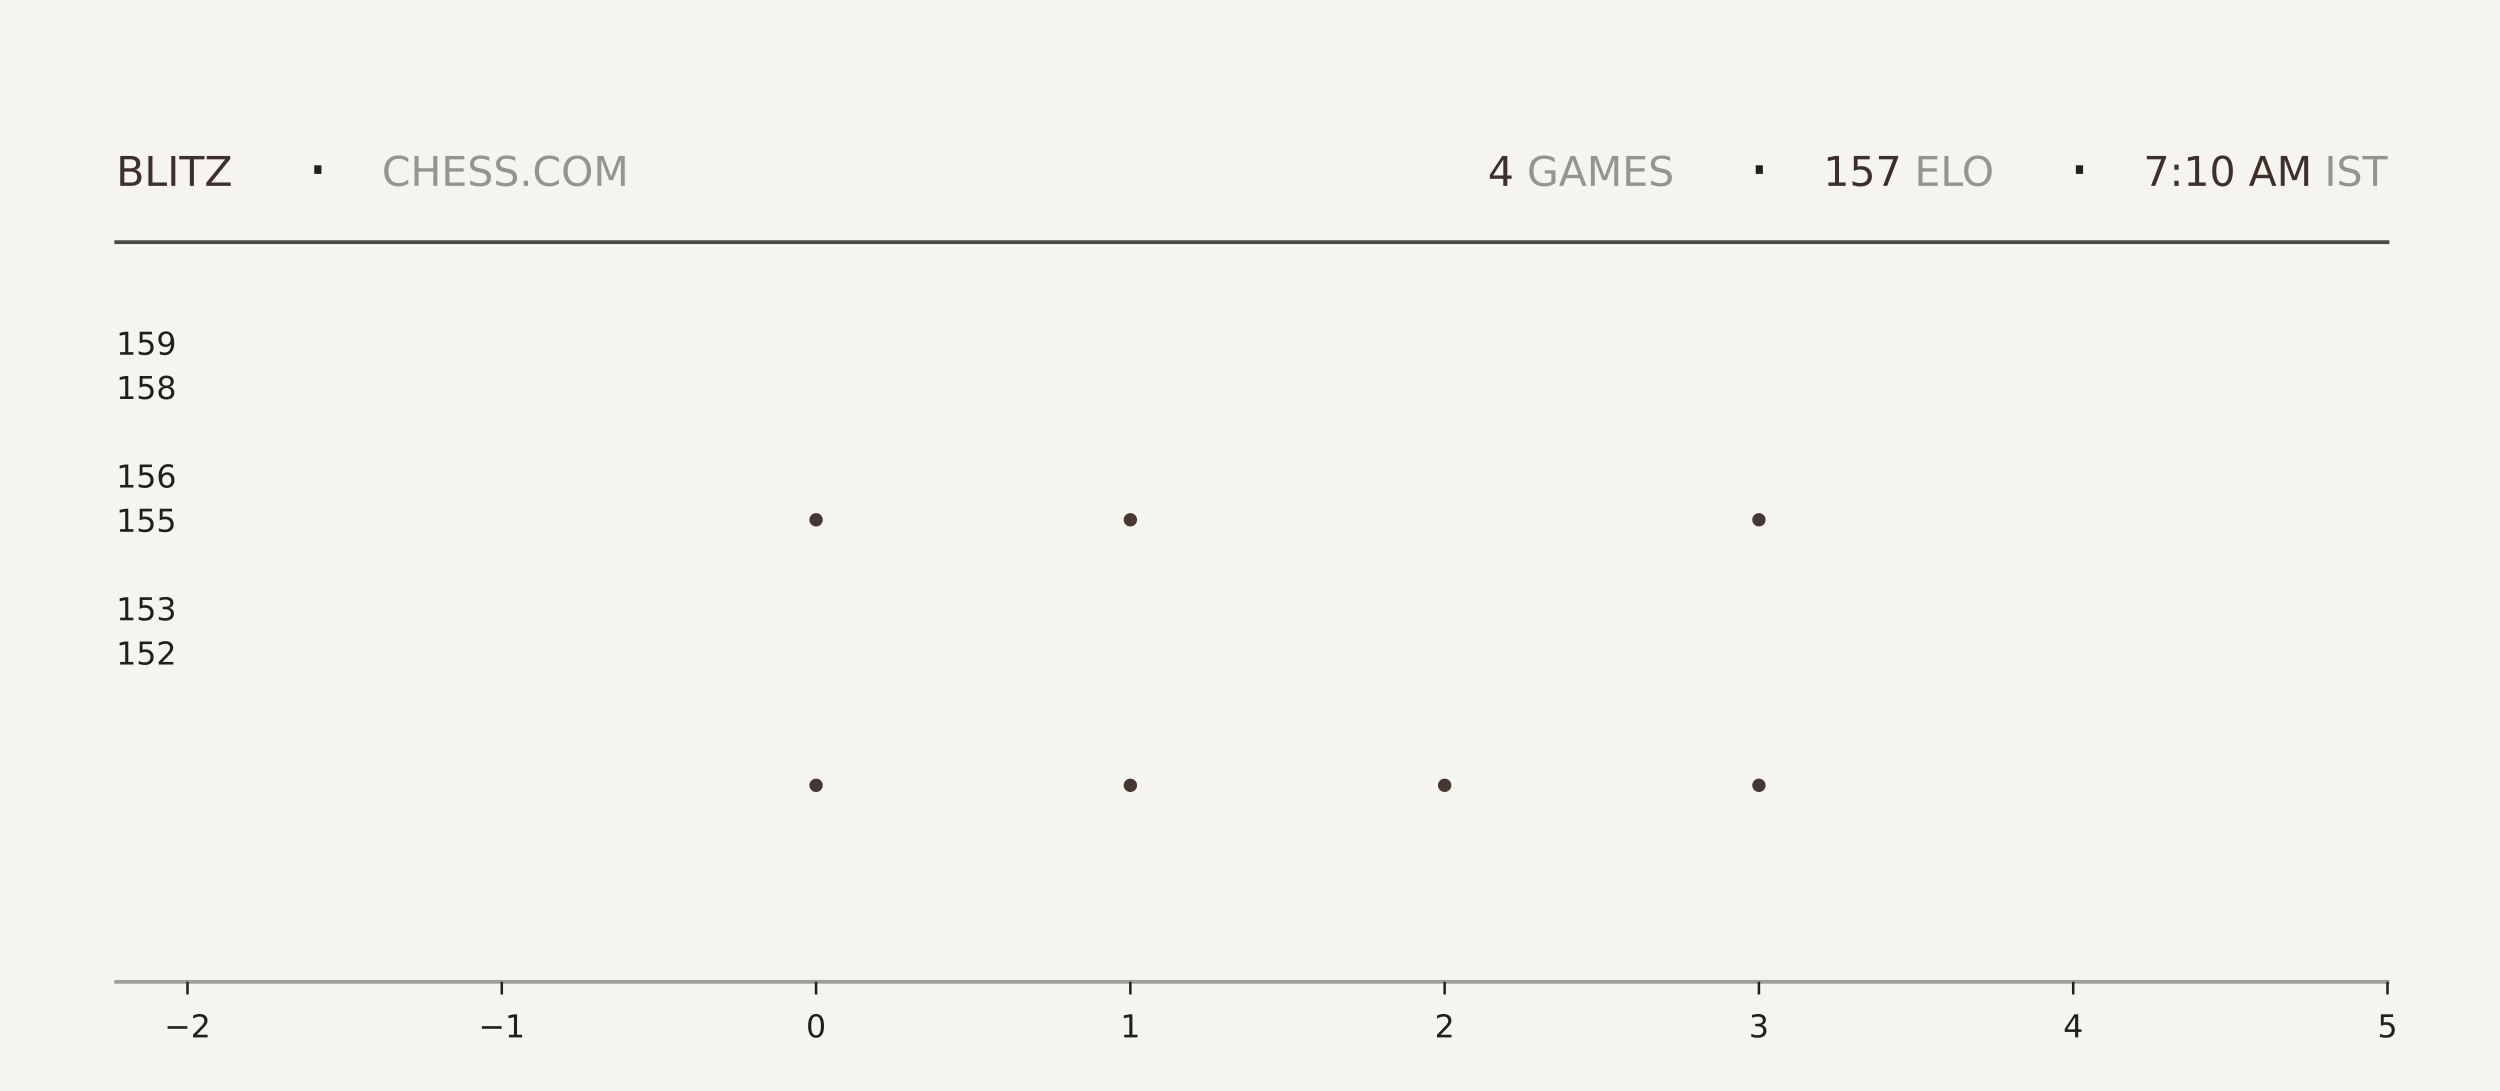
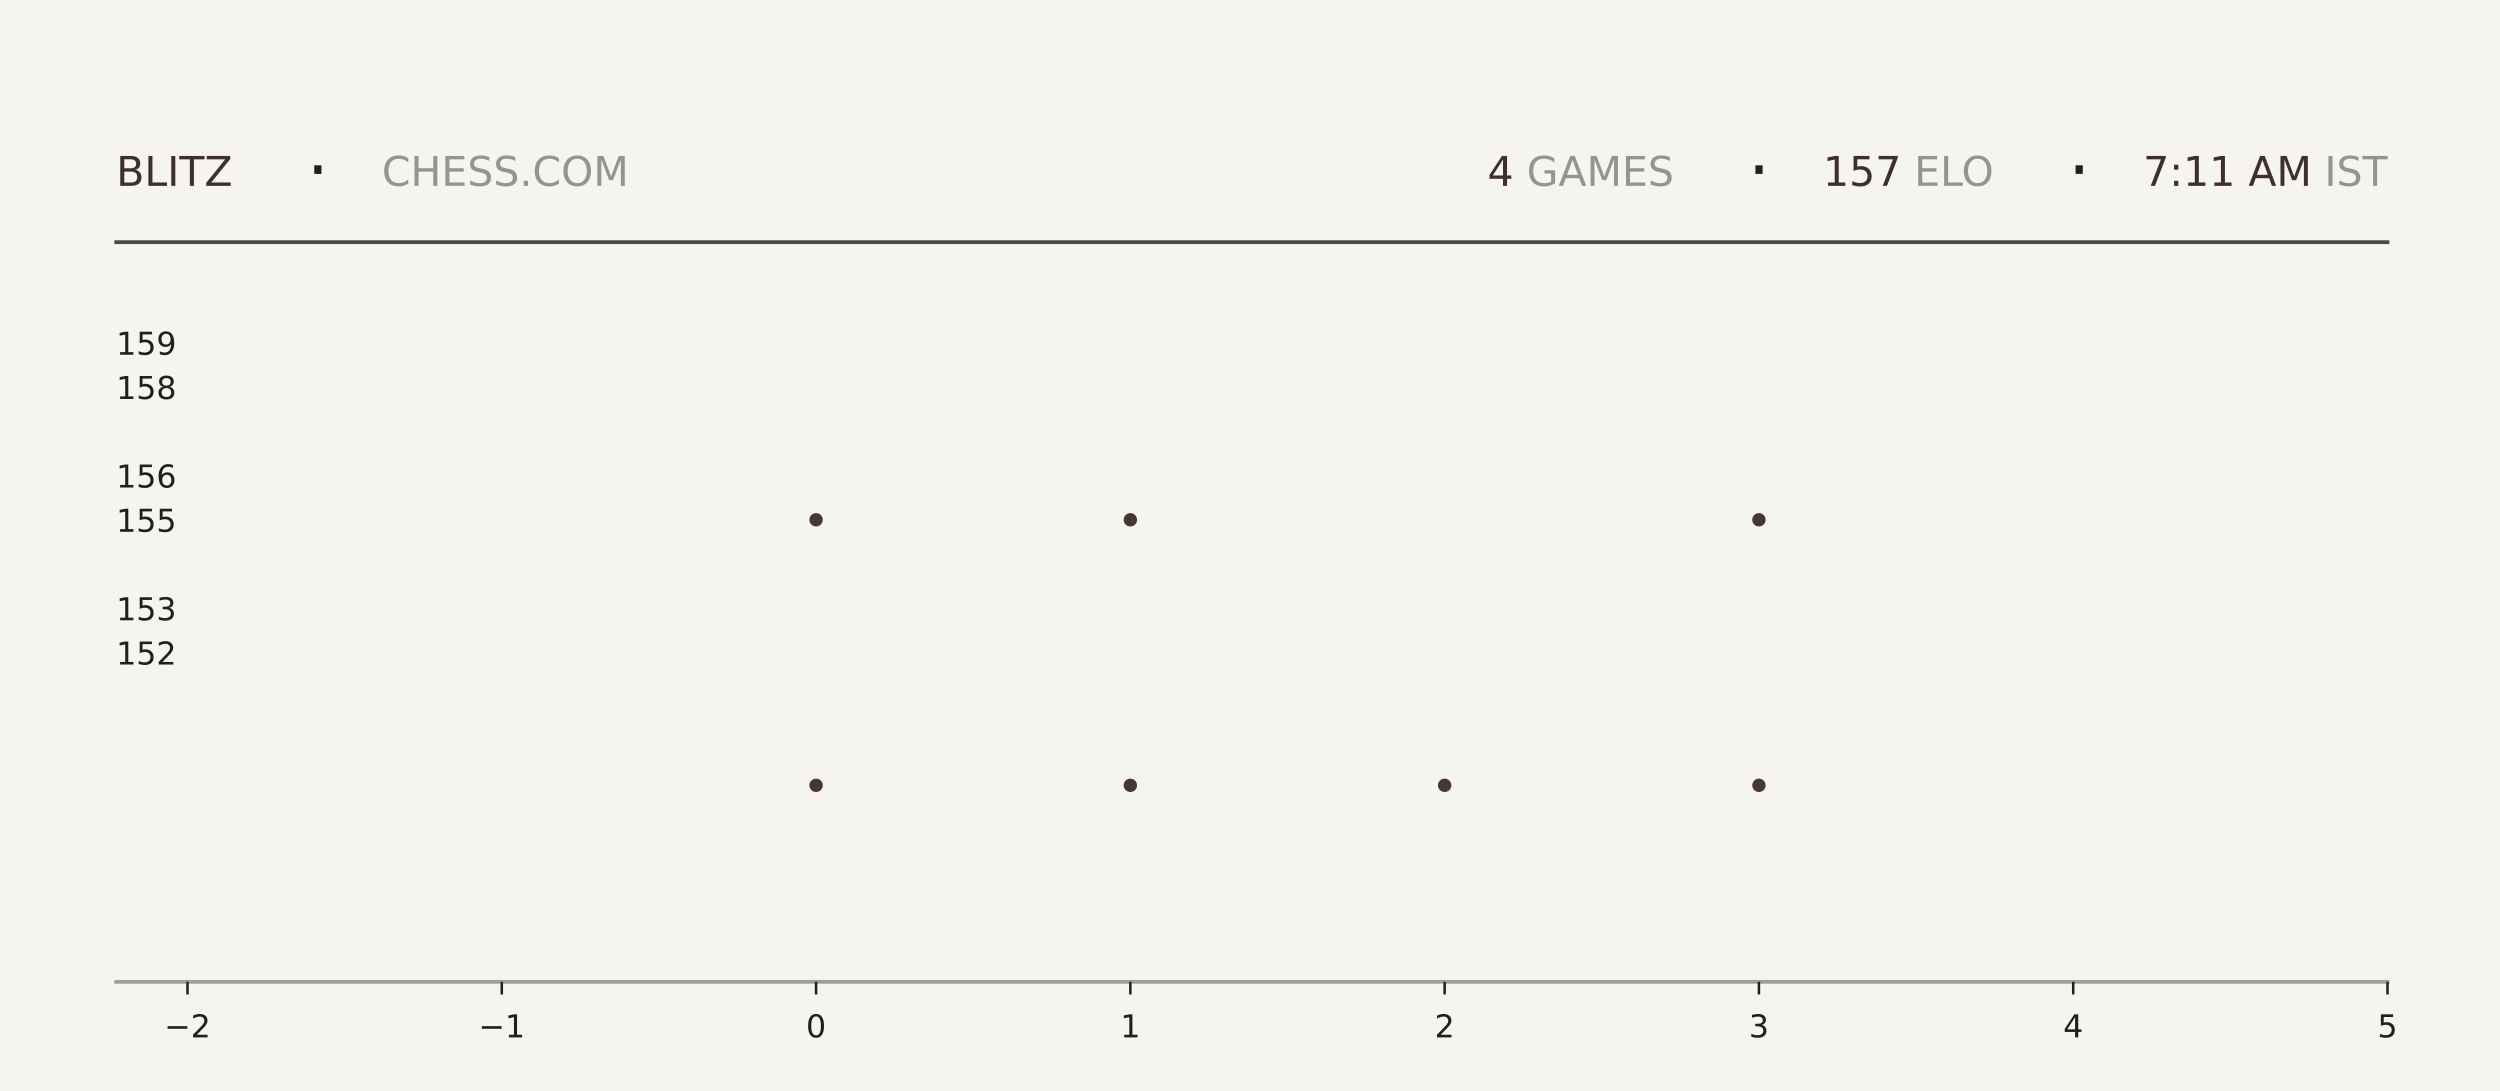
<svg xmlns="http://www.w3.org/2000/svg" xmlns:xlink="http://www.w3.org/1999/xlink" width="792pt" height="345.6pt" viewBox="0 0 792 345.6" version="1.1">
  <defs>
    <style type="text/css">*{stroke-linejoin: round; stroke-linecap: butt}</style>
  </defs>
  <g id="figure_1">
    <g id="patch_1">
      <path d="M 0 345.6  L 792 345.6  L 792 0  L 0 0  z " style="fill: #f6f4ef" />
    </g>
    <g id="axes_1">
      <g id="patch_2">
        <path d="M 59.4 311.04  L 756.36 311.04  L 756.36 103.68  L 59.4 103.68  z " style="fill: #f6f4ef" />
      </g>
      <g id="PathCollection_1">
        <defs>
-           <path id="m21fc4988a1" d="M 0 2.121  C 0.563 2.121 1.102 1.898 1.5 1.5  C 1.898 1.102 2.121 0.563 2.121 0  C 2.121 -0.563 1.898 -1.102 1.5 -1.5  C 1.102 -1.898 0.563 -2.121 0 -2.121  C -0.563 -2.121 -1.102 -1.898 -1.5 -1.5  C -1.898 -1.102 -2.121 -0.563 -2.121 0  C -2.121 0.563 -1.898 1.102 -1.5 1.5  C -1.102 1.898 -0.563 2.121 0 2.121  z " />
-         </defs>
-         <g clip-path="url(#p5e82de2c06)">
-           <use xlink:href="#m21fc4988a1" x="258.531" y="248.79" style="fill: #3e2f2a; fill-opacity: 0.95" />
-           <use xlink:href="#m21fc4988a1" x="258.531" y="164.668" style="fill: #3e2f2a; fill-opacity: 0.95" />
+           <path id="meae976b56f" d="M 0 2.121  C 0.563 2.121 1.102 1.898 1.5 1.5  C 1.898 1.102 2.121 0.563 2.121 0  C 2.121 -0.563 1.898 -1.102 1.5 -1.5  C 1.102 -1.898 0.563 -2.121 0 -2.121  C -0.563 -2.121 -1.102 -1.898 -1.5 -1.5  C -1.898 -1.102 -2.121 -0.563 -2.121 0  C -2.121 0.563 -1.898 1.102 -1.5 1.5  C -1.102 1.898 -0.563 2.121 0 2.121  z " />
+         </defs>
+         <g clip-path="url(#p56fc440618)">
+           <use xlink:href="#meae976b56f" x="258.531" y="248.79" style="fill: #3e2f2a; fill-opacity: 0.95" />
+           <use xlink:href="#meae976b56f" x="258.531" y="164.668" style="fill: #3e2f2a; fill-opacity: 0.95" />
        </g>
      </g>
      <g id="PathCollection_2">
-         <g clip-path="url(#p5e82de2c06)">
-           <use xlink:href="#m21fc4988a1" x="358.097" y="248.79" style="fill: #3e2f2a; fill-opacity: 0.95" />
-           <use xlink:href="#m21fc4988a1" x="358.097" y="164.668" style="fill: #3e2f2a; fill-opacity: 0.95" />
-           <use xlink:href="#m21fc4988a1" x="358.097" y="80.547" style="fill: #3e2f2a; fill-opacity: 0.95" />
+         <g clip-path="url(#p56fc440618)">
+           <use xlink:href="#meae976b56f" x="358.097" y="248.79" style="fill: #3e2f2a; fill-opacity: 0.95" />
+           <use xlink:href="#meae976b56f" x="358.097" y="164.668" style="fill: #3e2f2a; fill-opacity: 0.95" />
+           <use xlink:href="#meae976b56f" x="358.097" y="80.547" style="fill: #3e2f2a; fill-opacity: 0.95" />
        </g>
      </g>
      <g id="PathCollection_3">
-         <g clip-path="url(#p5e82de2c06)">
-           <use xlink:href="#m21fc4988a1" x="457.663" y="248.79" style="fill: #3e2f2a; fill-opacity: 0.95" />
+         <g clip-path="url(#p56fc440618)">
+           <use xlink:href="#meae976b56f" x="457.663" y="248.79" style="fill: #3e2f2a; fill-opacity: 0.95" />
        </g>
      </g>
      <g id="PathCollection_4">
-         <g clip-path="url(#p5e82de2c06)">
-           <use xlink:href="#m21fc4988a1" x="557.229" y="248.79" style="fill: #3e2f2a; fill-opacity: 0.95" />
-           <use xlink:href="#m21fc4988a1" x="557.229" y="164.668" style="fill: #3e2f2a; fill-opacity: 0.95" />
-           <use xlink:href="#m21fc4988a1" x="557.229" y="80.547" style="fill: #3e2f2a; fill-opacity: 0.95" />
+         <g clip-path="url(#p56fc440618)">
+           <use xlink:href="#meae976b56f" x="557.229" y="248.79" style="fill: #3e2f2a; fill-opacity: 0.95" />
+           <use xlink:href="#meae976b56f" x="557.229" y="164.668" style="fill: #3e2f2a; fill-opacity: 0.95" />
+           <use xlink:href="#meae976b56f" x="557.229" y="80.547" style="fill: #3e2f2a; fill-opacity: 0.95" />
        </g>
      </g>
      <g id="matplotlib.axis_1">
        <g id="xtick_1">
          <g id="line2d_1">
            <defs>
-               <path id="mda5d7092cf" d="M 0 0  L 0 4  " style="stroke: #1f1f1f; stroke-width: 0.8" />
+               <path id="m1306b85fc8" d="M 0 0  L 0 4  " style="stroke: #1f1f1f; stroke-width: 0.8" />
            </defs>
            <g>
-               <use xlink:href="#mda5d7092cf" x="59.4" y="311.04" style="fill: #1f1f1f; stroke: #1f1f1f; stroke-width: 0.8" />
+               <use xlink:href="#m1306b85fc8" x="59.4" y="311.04" style="fill: #1f1f1f; stroke: #1f1f1f; stroke-width: 0.8" />
            </g>
          </g>
          <g id="text_1">
            <g style="fill: #1f1f1f" transform="translate(52.02891 328.6384) scale(0.1 -0.1)">
              <defs>
                <path id="DejaVuSans-2212" d="M 678 2272  L 4684 2272  L 4684 1741  L 678 1741  L 678 2272  z " transform="scale(0.015625)" />
                <path id="DejaVuSans-32" d="M 1228 531  L 3431 531  L 3431 0  L 469 0  L 469 531  Q 828 903 1448 1529  Q 2069 2156 2228 2338  Q 2531 2678 2651 2914  Q 2772 3150 2772 3378  Q 2772 3750 2511 3984  Q 2250 4219 1831 4219  Q 1534 4219 1204 4116  Q 875 4013 500 3803  L 500 4441  Q 881 4594 1212 4672  Q 1544 4750 1819 4750  Q 2544 4750 2975 4387  Q 3406 4025 3406 3419  Q 3406 3131 3298 2873  Q 3191 2616 2906 2266  Q 2828 2175 2409 1742  Q 1991 1309 1228 531  z " transform="scale(0.015625)" />
              </defs>
              <use xlink:href="#DejaVuSans-2212" />
              <use xlink:href="#DejaVuSans-32" transform="translate(83.78906 0)" />
            </g>
          </g>
        </g>
        <g id="xtick_2">
          <g id="line2d_2">
            <g>
-               <use xlink:href="#mda5d7092cf" x="158.966" y="311.04" style="fill: #1f1f1f; stroke: #1f1f1f; stroke-width: 0.8" />
+               <use xlink:href="#m1306b85fc8" x="158.966" y="311.04" style="fill: #1f1f1f; stroke: #1f1f1f; stroke-width: 0.8" />
            </g>
          </g>
          <g id="text_2">
            <g style="fill: #1f1f1f" transform="translate(151.5946 328.6384) scale(0.1 -0.1)">
              <defs>
                <path id="DejaVuSans-31" d="M 794 531  L 1825 531  L 1825 4091  L 703 3866  L 703 4441  L 1819 4666  L 2450 4666  L 2450 531  L 3481 531  L 3481 0  L 794 0  L 794 531  z " transform="scale(0.015625)" />
              </defs>
              <use xlink:href="#DejaVuSans-2212" />
              <use xlink:href="#DejaVuSans-31" transform="translate(83.78906 0)" />
            </g>
          </g>
        </g>
        <g id="xtick_3">
          <g id="line2d_3">
            <g>
-               <use xlink:href="#mda5d7092cf" x="258.531" y="311.04" style="fill: #1f1f1f; stroke: #1f1f1f; stroke-width: 0.8" />
+               <use xlink:href="#m1306b85fc8" x="258.531" y="311.04" style="fill: #1f1f1f; stroke: #1f1f1f; stroke-width: 0.8" />
            </g>
          </g>
          <g id="text_3">
            <g style="fill: #1f1f1f" transform="translate(255.3502 328.6384) scale(0.1 -0.1)">
              <defs>
                <path id="DejaVuSans-30" d="M 2034 4250  Q 1547 4250 1301 3770  Q 1056 3291 1056 2328  Q 1056 1369 1301 889  Q 1547 409 2034 409  Q 2525 409 2770 889  Q 3016 1369 3016 2328  Q 3016 3291 2770 3770  Q 2525 4250 2034 4250  z M 2034 4750  Q 2819 4750 3233 4129  Q 3647 3509 3647 2328  Q 3647 1150 3233 529  Q 2819 -91 2034 -91  Q 1250 -91 836 529  Q 422 1150 422 2328  Q 422 3509 836 4129  Q 1250 4750 2034 4750  z " transform="scale(0.015625)" />
              </defs>
              <use xlink:href="#DejaVuSans-30" />
            </g>
          </g>
        </g>
        <g id="xtick_4">
          <g id="line2d_4">
            <g>
-               <use xlink:href="#mda5d7092cf" x="358.097" y="311.04" style="fill: #1f1f1f; stroke: #1f1f1f; stroke-width: 0.8" />
+               <use xlink:href="#m1306b85fc8" x="358.097" y="311.04" style="fill: #1f1f1f; stroke: #1f1f1f; stroke-width: 0.8" />
            </g>
          </g>
          <g id="text_4">
            <g style="fill: #1f1f1f" transform="translate(354.9159 328.6384) scale(0.1 -0.1)">
              <use xlink:href="#DejaVuSans-31" />
            </g>
          </g>
        </g>
        <g id="xtick_5">
          <g id="line2d_5">
            <g>
-               <use xlink:href="#mda5d7092cf" x="457.663" y="311.04" style="fill: #1f1f1f; stroke: #1f1f1f; stroke-width: 0.8" />
+               <use xlink:href="#m1306b85fc8" x="457.663" y="311.04" style="fill: #1f1f1f; stroke: #1f1f1f; stroke-width: 0.8" />
            </g>
          </g>
          <g id="text_5">
            <g style="fill: #1f1f1f" transform="translate(454.4816 328.6384) scale(0.1 -0.1)">
              <use xlink:href="#DejaVuSans-32" />
            </g>
          </g>
        </g>
        <g id="xtick_6">
          <g id="line2d_6">
            <g>
-               <use xlink:href="#mda5d7092cf" x="557.229" y="311.04" style="fill: #1f1f1f; stroke: #1f1f1f; stroke-width: 0.8" />
+               <use xlink:href="#m1306b85fc8" x="557.229" y="311.04" style="fill: #1f1f1f; stroke: #1f1f1f; stroke-width: 0.8" />
            </g>
          </g>
          <g id="text_6">
            <g style="fill: #1f1f1f" transform="translate(554.0473 328.6384) scale(0.1 -0.1)">
              <defs>
                <path id="DejaVuSans-33" d="M 2597 2516  Q 3050 2419 3304 2112  Q 3559 1806 3559 1356  Q 3559 666 3084 287  Q 2609 -91 1734 -91  Q 1441 -91 1130 -33  Q 819 25 488 141  L 488 750  Q 750 597 1062 519  Q 1375 441 1716 441  Q 2309 441 2620 675  Q 2931 909 2931 1356  Q 2931 1769 2642 2001  Q 2353 2234 1838 2234  L 1294 2234  L 1294 2753  L 1863 2753  Q 2328 2753 2575 2939  Q 2822 3125 2822 3475  Q 2822 3834 2567 4026  Q 2313 4219 1838 4219  Q 1578 4219 1281 4162  Q 984 4106 628 3988  L 628 4550  Q 988 4650 1302 4700  Q 1616 4750 1894 4750  Q 2613 4750 3031 4423  Q 3450 4097 3450 3541  Q 3450 3153 3228 2886  Q 3006 2619 2597 2516  z " transform="scale(0.015625)" />
              </defs>
              <use xlink:href="#DejaVuSans-33" />
            </g>
          </g>
        </g>
        <g id="xtick_7">
          <g id="line2d_7">
            <g>
-               <use xlink:href="#mda5d7092cf" x="656.794" y="311.04" style="fill: #1f1f1f; stroke: #1f1f1f; stroke-width: 0.8" />
+               <use xlink:href="#m1306b85fc8" x="656.794" y="311.04" style="fill: #1f1f1f; stroke: #1f1f1f; stroke-width: 0.8" />
            </g>
          </g>
          <g id="text_7">
            <g style="fill: #1f1f1f" transform="translate(653.613 328.6384) scale(0.1 -0.1)">
              <defs>
                <path id="DejaVuSans-34" d="M 2419 4116  L 825 1625  L 2419 1625  L 2419 4116  z M 2253 4666  L 3047 4666  L 3047 1625  L 3713 1625  L 3713 1100  L 3047 1100  L 3047 0  L 2419 0  L 2419 1100  L 313 1100  L 313 1709  L 2253 4666  z " transform="scale(0.015625)" />
              </defs>
              <use xlink:href="#DejaVuSans-34" />
            </g>
          </g>
        </g>
        <g id="xtick_8">
          <g id="line2d_8">
            <g>
-               <use xlink:href="#mda5d7092cf" x="756.36" y="311.04" style="fill: #1f1f1f; stroke: #1f1f1f; stroke-width: 0.8" />
+               <use xlink:href="#m1306b85fc8" x="756.36" y="311.04" style="fill: #1f1f1f; stroke: #1f1f1f; stroke-width: 0.8" />
            </g>
          </g>
          <g id="text_8">
            <g style="fill: #1f1f1f" transform="translate(753.1788 328.6384) scale(0.1 -0.1)">
              <defs>
                <path id="DejaVuSans-35" d="M 691 4666  L 3169 4666  L 3169 4134  L 1269 4134  L 1269 2991  Q 1406 3038 1543 3061  Q 1681 3084 1819 3084  Q 2600 3084 3056 2656  Q 3513 2228 3513 1497  Q 3513 744 3044 326  Q 2575 -91 1722 -91  Q 1428 -91 1123 -41  Q 819 9 494 109  L 494 744  Q 775 591 1075 516  Q 1375 441 1709 441  Q 2250 441 2565 725  Q 2881 1009 2881 1497  Q 2881 1984 2565 2268  Q 2250 2553 1709 2553  Q 1456 2553 1204 2497  Q 953 2441 691 2322  L 691 4666  z " transform="scale(0.015625)" />
              </defs>
              <use xlink:href="#DejaVuSans-35" />
            </g>
          </g>
        </g>
      </g>
      <g id="matplotlib.axis_2">
        <g id="ytick_1">
          <g id="line2d_9" />
          <g id="text_9">
            <g style="fill: #1f1f1f" transform="translate(36.8125 210.5283) scale(0.1 -0.1)">
              <use xlink:href="#DejaVuSans-31" />
              <use xlink:href="#DejaVuSans-35" transform="translate(63.62305 0)" />
              <use xlink:href="#DejaVuSans-32" transform="translate(127.2461 0)" />
            </g>
          </g>
        </g>
        <g id="ytick_2">
          <g id="line2d_10" />
          <g id="text_10">
            <g style="fill: #1f1f1f" transform="translate(36.8125 196.508) scale(0.1 -0.1)">
              <use xlink:href="#DejaVuSans-31" />
              <use xlink:href="#DejaVuSans-35" transform="translate(63.62305 0)" />
              <use xlink:href="#DejaVuSans-33" transform="translate(127.2461 0)" />
            </g>
          </g>
        </g>
        <g id="ytick_3">
          <g id="line2d_11" />
          <g id="text_11">
            <g style="fill: #1f1f1f" transform="translate(36.8125 168.4675) scale(0.1 -0.1)">
              <use xlink:href="#DejaVuSans-31" />
              <use xlink:href="#DejaVuSans-35" transform="translate(63.62305 0)" />
              <use xlink:href="#DejaVuSans-35" transform="translate(127.2461 0)" />
            </g>
          </g>
        </g>
        <g id="ytick_4">
          <g id="line2d_12" />
          <g id="text_12">
            <g style="fill: #1f1f1f" transform="translate(36.8125 154.4472) scale(0.1 -0.1)">
              <defs>
                <path id="DejaVuSans-36" d="M 2113 2584  Q 1688 2584 1439 2293  Q 1191 2003 1191 1497  Q 1191 994 1439 701  Q 1688 409 2113 409  Q 2538 409 2786 701  Q 3034 994 3034 1497  Q 3034 2003 2786 2293  Q 2538 2584 2113 2584  z M 3366 4563  L 3366 3988  Q 3128 4100 2886 4159  Q 2644 4219 2406 4219  Q 1781 4219 1451 3797  Q 1122 3375 1075 2522  Q 1259 2794 1537 2939  Q 1816 3084 2150 3084  Q 2853 3084 3261 2657  Q 3669 2231 3669 1497  Q 3669 778 3244 343  Q 2819 -91 2113 -91  Q 1303 -91 875 529  Q 447 1150 447 2328  Q 447 3434 972 4092  Q 1497 4750 2381 4750  Q 2619 4750 2861 4703  Q 3103 4656 3366 4563  z " transform="scale(0.015625)" />
              </defs>
              <use xlink:href="#DejaVuSans-31" />
              <use xlink:href="#DejaVuSans-35" transform="translate(63.62305 0)" />
              <use xlink:href="#DejaVuSans-36" transform="translate(127.2461 0)" />
            </g>
          </g>
        </g>
        <g id="ytick_5">
          <g id="line2d_13" />
          <g id="text_13">
            <g style="fill: #1f1f1f" transform="translate(36.8125 126.4066) scale(0.1 -0.1)">
              <defs>
                <path id="DejaVuSans-38" d="M 2034 2216  Q 1584 2216 1326 1975  Q 1069 1734 1069 1313  Q 1069 891 1326 650  Q 1584 409 2034 409  Q 2484 409 2743 651  Q 3003 894 3003 1313  Q 3003 1734 2745 1975  Q 2488 2216 2034 2216  z M 1403 2484  Q 997 2584 770 2862  Q 544 3141 544 3541  Q 544 4100 942 4425  Q 1341 4750 2034 4750  Q 2731 4750 3128 4425  Q 3525 4100 3525 3541  Q 3525 3141 3298 2862  Q 3072 2584 2669 2484  Q 3125 2378 3379 2068  Q 3634 1759 3634 1313  Q 3634 634 3220 271  Q 2806 -91 2034 -91  Q 1263 -91 848 271  Q 434 634 434 1313  Q 434 1759 690 2068  Q 947 2378 1403 2484  z M 1172 3481  Q 1172 3119 1398 2916  Q 1625 2713 2034 2713  Q 2441 2713 2670 2916  Q 2900 3119 2900 3481  Q 2900 3844 2670 4047  Q 2441 4250 2034 4250  Q 1625 4250 1398 4047  Q 1172 3844 1172 3481  z " transform="scale(0.015625)" />
              </defs>
              <use xlink:href="#DejaVuSans-31" />
              <use xlink:href="#DejaVuSans-35" transform="translate(63.62305 0)" />
              <use xlink:href="#DejaVuSans-38" transform="translate(127.2461 0)" />
            </g>
          </g>
        </g>
        <g id="ytick_6">
          <g id="line2d_14" />
          <g id="text_14">
            <g style="fill: #1f1f1f" transform="translate(36.8125 112.3863) scale(0.1 -0.1)">
              <defs>
                <path id="DejaVuSans-39" d="M 703 97  L 703 672  Q 941 559 1184 500  Q 1428 441 1663 441  Q 2288 441 2617 861  Q 2947 1281 2994 2138  Q 2813 1869 2534 1725  Q 2256 1581 1919 1581  Q 1219 1581 811 2004  Q 403 2428 403 3163  Q 403 3881 828 4315  Q 1253 4750 1959 4750  Q 2769 4750 3195 4129  Q 3622 3509 3622 2328  Q 3622 1225 3098 567  Q 2575 -91 1691 -91  Q 1453 -91 1209 -44  Q 966 3 703 97  z M 1959 2075  Q 2384 2075 2632 2365  Q 2881 2656 2881 3163  Q 2881 3666 2632 3958  Q 2384 4250 1959 4250  Q 1534 4250 1286 3958  Q 1038 3666 1038 3163  Q 1038 2656 1286 2365  Q 1534 2075 1959 2075  z " transform="scale(0.015625)" />
              </defs>
              <use xlink:href="#DejaVuSans-31" />
              <use xlink:href="#DejaVuSans-35" transform="translate(63.62305 0)" />
              <use xlink:href="#DejaVuSans-39" transform="translate(127.2461 0)" />
            </g>
          </g>
        </g>
      </g>
    </g>
    <g id="line2d_15">
      <path d="M 36.82 76.723  L 756.36 76.723  " style="fill: none; stroke: #1f1f1f; stroke-opacity: 0.8; stroke-width: 1.2; stroke-linecap: square" />
    </g>
    <g id="line2d_16">
      <path d="M 36.82 311.04  L 756.36 311.04  " style="fill: none; stroke: #1f1f1f; stroke-opacity: 0.4; stroke-width: 1.2; stroke-linecap: square" />
    </g>
    <g id="text_15">
      <g style="fill: #3e2f2a" transform="translate(36.82 58.88319) scale(0.13 -0.13)">
        <defs>
          <path id="DejaVuSans-42" d="M 1259 2228  L 1259 519  L 2272 519  Q 2781 519 3026 730  Q 3272 941 3272 1375  Q 3272 1813 3026 2020  Q 2781 2228 2272 2228  L 1259 2228  z M 1259 4147  L 1259 2741  L 2194 2741  Q 2656 2741 2882 2914  Q 3109 3088 3109 3444  Q 3109 3797 2882 3972  Q 2656 4147 2194 4147  L 1259 4147  z M 628 4666  L 2241 4666  Q 2963 4666 3353 4366  Q 3744 4066 3744 3513  Q 3744 3084 3544 2831  Q 3344 2578 2956 2516  Q 3422 2416 3680 2098  Q 3938 1781 3938 1306  Q 3938 681 3513 340  Q 3088 0 2303 0  L 628 0  L 628 4666  z " transform="scale(0.015625)" />
          <path id="DejaVuSans-4c" d="M 628 4666  L 1259 4666  L 1259 531  L 3531 531  L 3531 0  L 628 0  L 628 4666  z " transform="scale(0.015625)" />
          <path id="DejaVuSans-49" d="M 628 4666  L 1259 4666  L 1259 0  L 628 0  L 628 4666  z " transform="scale(0.015625)" />
          <path id="DejaVuSans-54" d="M -19 4666  L 3928 4666  L 3928 4134  L 2272 4134  L 2272 0  L 1638 0  L 1638 4134  L -19 4134  L -19 4666  z " transform="scale(0.015625)" />
          <path id="DejaVuSans-5a" d="M 359 4666  L 4025 4666  L 4025 4184  L 1075 531  L 4097 531  L 4097 0  L 288 0  L 288 481  L 3238 4134  L 359 4134  L 359 4666  z " transform="scale(0.015625)" />
        </defs>
        <use xlink:href="#DejaVuSans-42" />
        <use xlink:href="#DejaVuSans-4c" transform="translate(68.60352 0)" />
        <use xlink:href="#DejaVuSans-49" transform="translate(124.3164 0)" />
        <use xlink:href="#DejaVuSans-54" transform="translate(153.8086 0)" />
        <use xlink:href="#DejaVuSans-5a" transform="translate(214.8926 0)" />
      </g>
    </g>
    <g id="text_16">
      <g style="fill: #1f1f1f" transform="translate(97.21 61.36662) scale(0.22 -0.22)">
        <defs>
          <path id="DejaVuSans-b7" d="M 684 2619  L 1344 2619  L 1344 1825  L 684 1825  L 684 2619  z " transform="scale(0.015625)" />
        </defs>
        <use xlink:href="#DejaVuSans-b7" />
      </g>
    </g>
    <g id="text_17">
      <g style="fill: #1f1f1f; opacity: 0.45" transform="translate(120.97 58.88319) scale(0.13 -0.13)">
        <defs>
          <path id="DejaVuSans-43" d="M 4122 4306  L 4122 3641  Q 3803 3938 3442 4084  Q 3081 4231 2675 4231  Q 1875 4231 1450 3742  Q 1025 3253 1025 2328  Q 1025 1406 1450 917  Q 1875 428 2675 428  Q 3081 428 3442 575  Q 3803 722 4122 1019  L 4122 359  Q 3791 134 3420 21  Q 3050 -91 2638 -91  Q 1578 -91 968 557  Q 359 1206 359 2328  Q 359 3453 968 4101  Q 1578 4750 2638 4750  Q 3056 4750 3426 4639  Q 3797 4528 4122 4306  z " transform="scale(0.015625)" />
          <path id="DejaVuSans-48" d="M 628 4666  L 1259 4666  L 1259 2753  L 3553 2753  L 3553 4666  L 4184 4666  L 4184 0  L 3553 0  L 3553 2222  L 1259 2222  L 1259 0  L 628 0  L 628 4666  z " transform="scale(0.015625)" />
          <path id="DejaVuSans-45" d="M 628 4666  L 3578 4666  L 3578 4134  L 1259 4134  L 1259 2753  L 3481 2753  L 3481 2222  L 1259 2222  L 1259 531  L 3634 531  L 3634 0  L 628 0  L 628 4666  z " transform="scale(0.015625)" />
          <path id="DejaVuSans-53" d="M 3425 4513  L 3425 3897  Q 3066 4069 2747 4153  Q 2428 4238 2131 4238  Q 1616 4238 1336 4038  Q 1056 3838 1056 3469  Q 1056 3159 1242 3001  Q 1428 2844 1947 2747  L 2328 2669  Q 3034 2534 3370 2195  Q 3706 1856 3706 1288  Q 3706 609 3251 259  Q 2797 -91 1919 -91  Q 1588 -91 1214 -16  Q 841 59 441 206  L 441 856  Q 825 641 1194 531  Q 1563 422 1919 422  Q 2459 422 2753 634  Q 3047 847 3047 1241  Q 3047 1584 2836 1778  Q 2625 1972 2144 2069  L 1759 2144  Q 1053 2284 737 2584  Q 422 2884 422 3419  Q 422 4038 858 4394  Q 1294 4750 2059 4750  Q 2388 4750 2728 4690  Q 3069 4631 3425 4513  z " transform="scale(0.015625)" />
          <path id="DejaVuSans-2e" d="M 684 794  L 1344 794  L 1344 0  L 684 0  L 684 794  z " transform="scale(0.015625)" />
          <path id="DejaVuSans-4f" d="M 2522 4238  Q 1834 4238 1429 3725  Q 1025 3213 1025 2328  Q 1025 1447 1429 934  Q 1834 422 2522 422  Q 3209 422 3611 934  Q 4013 1447 4013 2328  Q 4013 3213 3611 3725  Q 3209 4238 2522 4238  z M 2522 4750  Q 3503 4750 4090 4092  Q 4678 3434 4678 2328  Q 4678 1225 4090 567  Q 3503 -91 2522 -91  Q 1538 -91 948 565  Q 359 1222 359 2328  Q 359 3434 948 4092  Q 1538 4750 2522 4750  z " transform="scale(0.015625)" />
          <path id="DejaVuSans-4d" d="M 628 4666  L 1569 4666  L 2759 1491  L 3956 4666  L 4897 4666  L 4897 0  L 4281 0  L 4281 4097  L 3078 897  L 2444 897  L 1241 4097  L 1241 0  L 628 0  L 628 4666  z " transform="scale(0.015625)" />
        </defs>
        <use xlink:href="#DejaVuSans-43" />
        <use xlink:href="#DejaVuSans-48" transform="translate(69.82422 0)" />
        <use xlink:href="#DejaVuSans-45" transform="translate(145.0195 0)" />
        <use xlink:href="#DejaVuSans-53" transform="translate(208.2031 0)" />
        <use xlink:href="#DejaVuSans-53" transform="translate(271.6797 0)" />
        <use xlink:href="#DejaVuSans-2e" transform="translate(335.1562 0)" />
        <use xlink:href="#DejaVuSans-43" transform="translate(366.9434 0)" />
        <use xlink:href="#DejaVuSans-4f" transform="translate(436.7676 0)" />
        <use xlink:href="#DejaVuSans-4d" transform="translate(515.4785 0)" />
      </g>
    </g>
    <g id="text_18">
-       <g style="fill: #3e2f2a" transform="translate(471.33 58.88319) scale(0.13 -0.13)">
+       <g style="fill: #3e2f2a" transform="translate(471.24 58.88319) scale(0.13 -0.13)">
        <use xlink:href="#DejaVuSans-34" />
      </g>
    </g>
    <g id="text_19">
-       <g style="fill: #1f1f1f; opacity: 0.45" transform="translate(479.61 58.88319) scale(0.13 -0.13)">
+       <g style="fill: #1f1f1f; opacity: 0.45" transform="translate(479.52 58.88319) scale(0.13 -0.13)">
        <defs>
          <path id="DejaVuSans-20" transform="scale(0.015625)" />
          <path id="DejaVuSans-47" d="M 3809 666  L 3809 1919  L 2778 1919  L 2778 2438  L 4434 2438  L 4434 434  Q 4069 175 3628 42  Q 3188 -91 2688 -91  Q 1594 -91 976 548  Q 359 1188 359 2328  Q 359 3472 976 4111  Q 1594 4750 2688 4750  Q 3144 4750 3555 4637  Q 3966 4525 4313 4306  L 4313 3634  Q 3963 3931 3569 4081  Q 3175 4231 2741 4231  Q 1884 4231 1454 3753  Q 1025 3275 1025 2328  Q 1025 1384 1454 906  Q 1884 428 2741 428  Q 3075 428 3337 486  Q 3600 544 3809 666  z " transform="scale(0.015625)" />
          <path id="DejaVuSans-41" d="M 2188 4044  L 1331 1722  L 3047 1722  L 2188 4044  z M 1831 4666  L 2547 4666  L 4325 0  L 3669 0  L 3244 1197  L 1141 1197  L 716 0  L 50 0  L 1831 4666  z " transform="scale(0.015625)" />
        </defs>
        <use xlink:href="#DejaVuSans-20" />
        <use xlink:href="#DejaVuSans-47" transform="translate(31.78711 0)" />
        <use xlink:href="#DejaVuSans-41" transform="translate(109.2773 0)" />
        <use xlink:href="#DejaVuSans-4d" transform="translate(177.6855 0)" />
        <use xlink:href="#DejaVuSans-45" transform="translate(263.9648 0)" />
        <use xlink:href="#DejaVuSans-53" transform="translate(327.1484 0)" />
      </g>
    </g>
    <g id="text_20">
-       <g style="fill: #1f1f1f" transform="translate(553.86 61.36662) scale(0.22 -0.22)">
+       <g style="fill: #1f1f1f" transform="translate(553.77 61.36662) scale(0.22 -0.22)">
        <use xlink:href="#DejaVuSans-b7" />
      </g>
    </g>
    <g id="text_21">
-       <g style="fill: #3e2f2a" transform="translate(577.62 58.88319) scale(0.13 -0.13)">
+       <g style="fill: #3e2f2a" transform="translate(577.53 58.88319) scale(0.13 -0.13)">
        <defs>
          <path id="DejaVuSans-37" d="M 525 4666  L 3525 4666  L 3525 4397  L 1831 0  L 1172 0  L 2766 4134  L 525 4134  L 525 4666  z " transform="scale(0.015625)" />
        </defs>
        <use xlink:href="#DejaVuSans-31" />
        <use xlink:href="#DejaVuSans-35" transform="translate(63.62305 0)" />
        <use xlink:href="#DejaVuSans-37" transform="translate(127.2461 0)" />
      </g>
    </g>
    <g id="text_22">
-       <g style="fill: #1f1f1f; opacity: 0.45" transform="translate(602.37 58.88319) scale(0.13 -0.13)">
+       <g style="fill: #1f1f1f; opacity: 0.45" transform="translate(602.28 58.88319) scale(0.13 -0.13)">
        <use xlink:href="#DejaVuSans-20" />
        <use xlink:href="#DejaVuSans-45" transform="translate(31.78711 0)" />
        <use xlink:href="#DejaVuSans-4c" transform="translate(94.9707 0)" />
        <use xlink:href="#DejaVuSans-4f" transform="translate(147.0586 0)" />
      </g>
    </g>
    <g id="text_23">
-       <g style="fill: #1f1f1f" transform="translate(655.29 61.36662) scale(0.22 -0.22)">
+       <g style="fill: #1f1f1f" transform="translate(655.2 61.36662) scale(0.22 -0.22)">
        <use xlink:href="#DejaVuSans-b7" />
      </g>
    </g>
    <g id="text_24">
-       <g style="fill: #3e2f2a" transform="translate(679.05 58.88319) scale(0.13 -0.13)">
+       <g style="fill: #3e2f2a" transform="translate(678.96 58.88319) scale(0.13 -0.13)">
        <defs>
          <path id="DejaVuSans-3a" d="M 750 794  L 1409 794  L 1409 0  L 750 0  L 750 794  z M 750 3309  L 1409 3309  L 1409 2516  L 750 2516  L 750 3309  z " transform="scale(0.015625)" />
        </defs>
        <use xlink:href="#DejaVuSans-37" />
        <use xlink:href="#DejaVuSans-3a" transform="translate(63.62305 0)" />
        <use xlink:href="#DejaVuSans-31" transform="translate(97.31445 0)" />
-         <use xlink:href="#DejaVuSans-30" transform="translate(160.9375 0)" />
+         <use xlink:href="#DejaVuSans-31" transform="translate(160.9375 0)" />
        <use xlink:href="#DejaVuSans-20" transform="translate(224.5605 0)" />
        <use xlink:href="#DejaVuSans-41" transform="translate(256.3477 0)" />
        <use xlink:href="#DejaVuSans-4d" transform="translate(324.7559 0)" />
      </g>
    </g>
    <g id="text_25">
      <g style="fill: #1f1f1f; opacity: 0.45" transform="translate(732.24 58.88319) scale(0.13 -0.13)">
        <use xlink:href="#DejaVuSans-20" />
        <use xlink:href="#DejaVuSans-49" transform="translate(31.78711 0)" />
        <use xlink:href="#DejaVuSans-53" transform="translate(61.2793 0)" />
        <use xlink:href="#DejaVuSans-54" transform="translate(124.7559 0)" />
      </g>
    </g>
  </g>
  <defs>
-     <clipPath id="p5e82de2c06">
+     <clipPath id="p56fc440618">
      <rect x="59.4" y="103.68" width="696.96" height="207.36" />
    </clipPath>
  </defs>
</svg>
